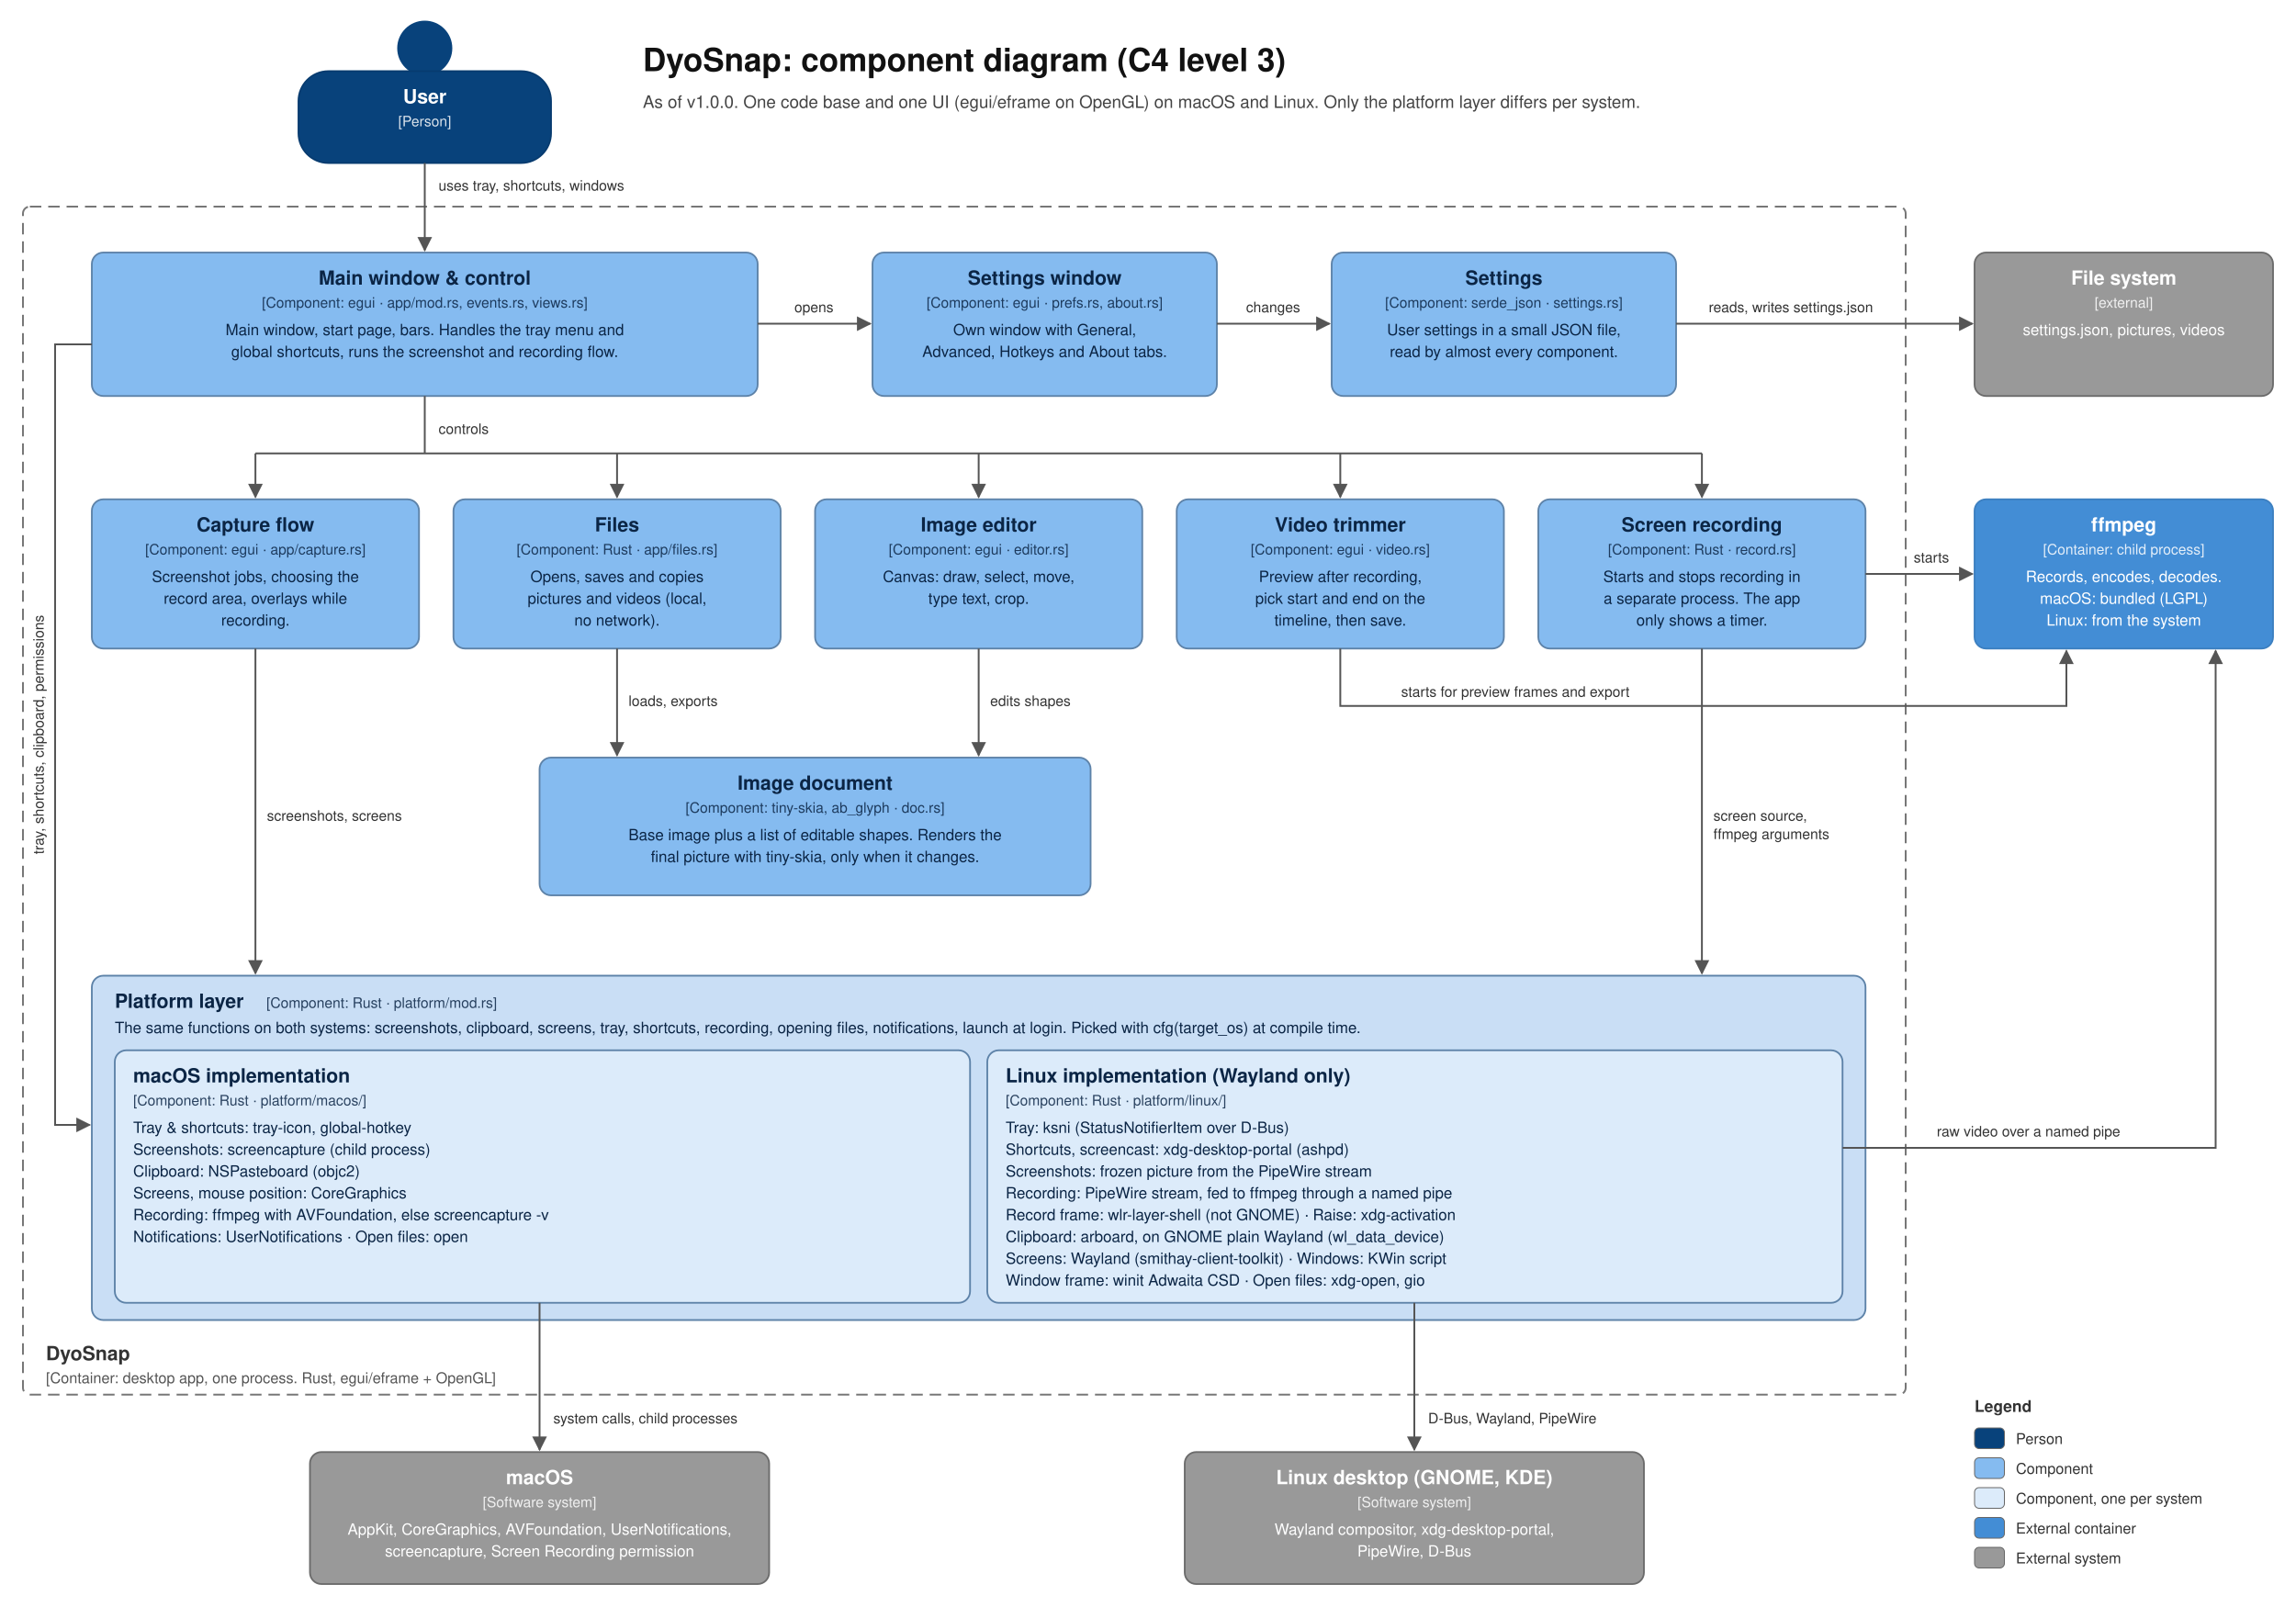
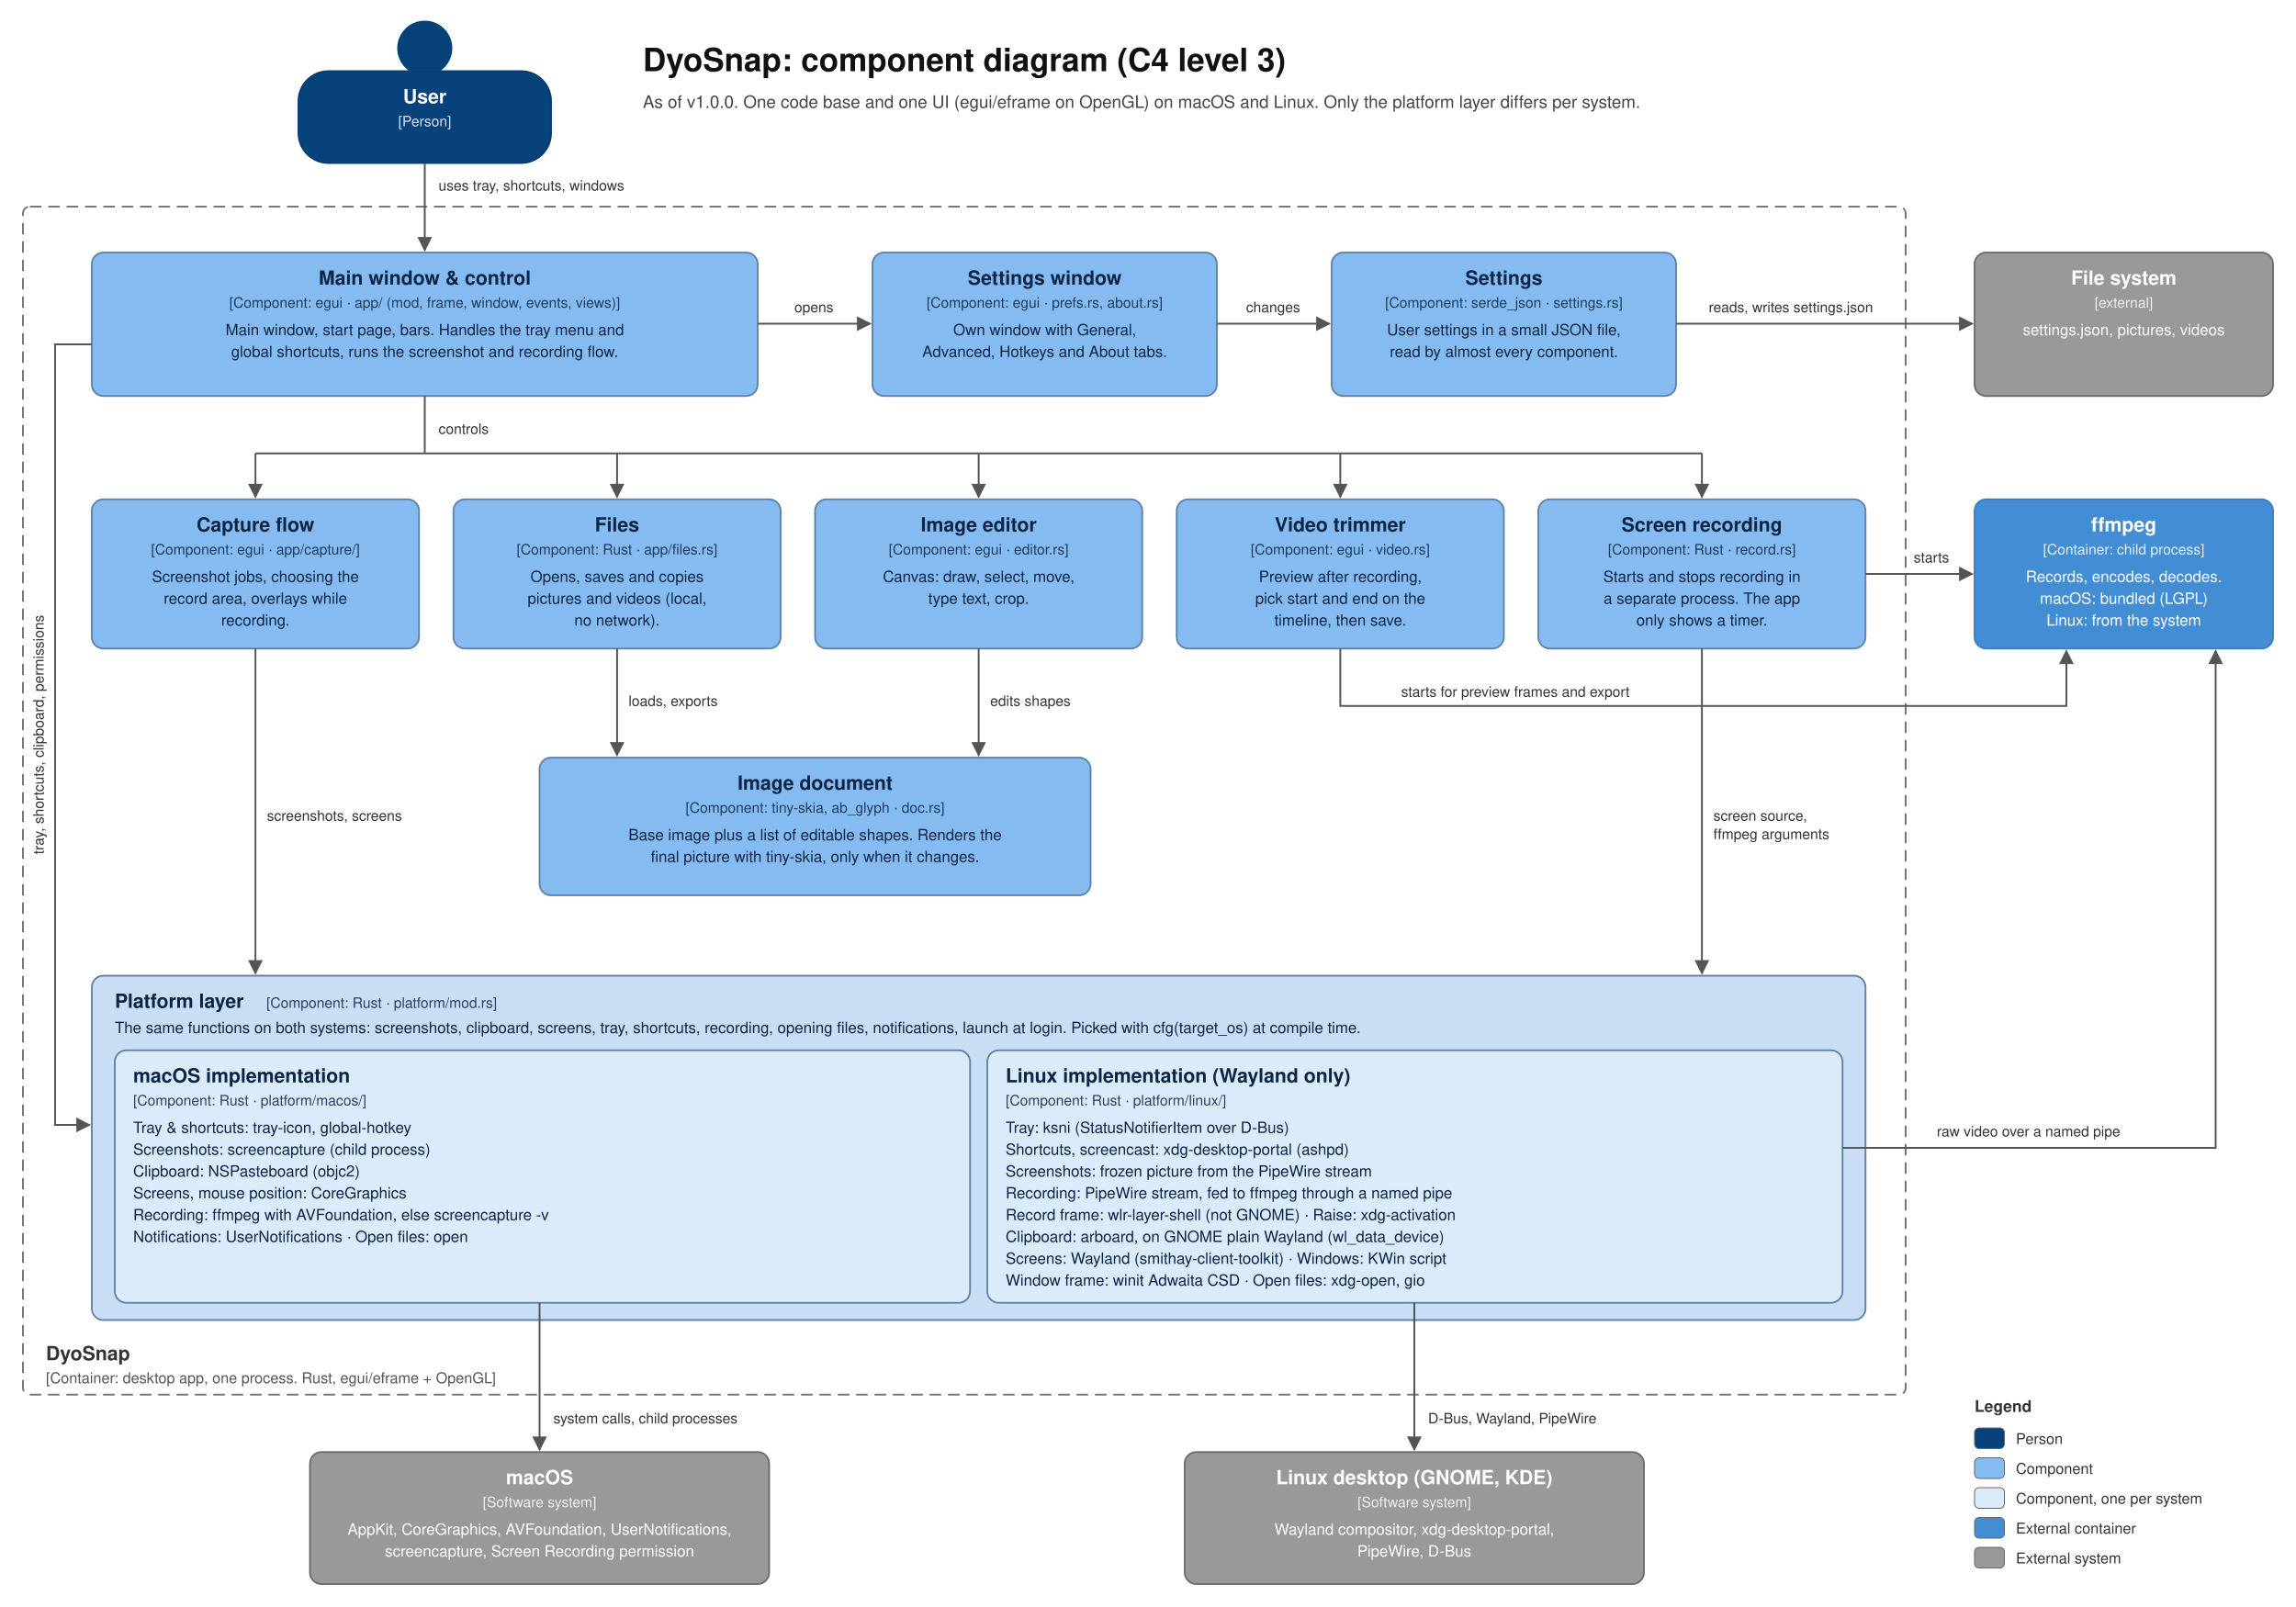
<svg xmlns="http://www.w3.org/2000/svg" width="2000" height="1400" viewBox="0 0 2000 1400" font-family="Helvetica Neue, Helvetica, Arial, sans-serif">
  <defs>
    <marker id="arr" viewBox="0 0 10 10" refX="9" refY="5" markerWidth="8" markerHeight="8" orient="auto-start-reverse">
      <path d="M0 0 L10 5 L0 10 z" fill="#555" />
    </marker>
  </defs>
  <rect width="2000" height="1400" fill="#FFFFFF" />
  <text x="560" y="62" font-size="28" font-weight="700" fill="#111">DyoSnap: component diagram (C4 level 3)</text>
  <text x="560" y="94" font-size="15" fill="#444">As of v1.0.0. One code base and one UI (egui/eframe on OpenGL) on macOS and Linux. Only the platform layer differs per system.</text>
  <circle cx="370" cy="42" r="24" fill="#08427B" />
  <rect x="260" y="62" width="220" height="80" rx="26" fill="#08427B" stroke="#073B6F" stroke-width="1.5" />
  <text x="370.0" y="90" text-anchor="middle" font-size="17" font-weight="700" fill="#FFFFFF">User</text>
  <text x="370.0" y="110" text-anchor="middle" font-size="12.5" fill="#FFFFFF" opacity="0.85">[Person]</text>
  <rect x="20" y="180" width="1640" height="1035" rx="6" fill="none" stroke="#777" stroke-width="1.6" stroke-dasharray="10 6" />
  <text x="40" y="1185" font-size="17" font-weight="700" fill="#333">DyoSnap</text>
  <text x="40" y="1205" font-size="13" fill="#555">[Container: desktop app, one process. Rust, egui/eframe + OpenGL]</text>
  <rect x="80" y="220" width="580" height="125" rx="10" fill="#85BBF0" stroke="#5D82A8" stroke-width="1.5" />
  <text x="370.0" y="248" text-anchor="middle" font-size="17" font-weight="700" fill="#0B2545">Main window &amp; control</text>
-   <text x="370.0" y="268" text-anchor="middle" font-size="12.5" fill="#0B2545" opacity="0.85">[Component: egui · app/mod.rs, events.rs, views.rs]</text>
+   <text x="370.0" y="268" text-anchor="middle" font-size="12.5" fill="#0B2545" opacity="0.85">[Component: egui · app/ (mod, frame, window, events, views)]</text>
  <text x="370.0" y="292" text-anchor="middle" font-size="13.5" fill="#0B2545">Main window, start page, bars. Handles the tray menu and</text>
  <text x="370.0" y="311" text-anchor="middle" font-size="13.5" fill="#0B2545">global shortcuts, runs the screenshot and recording flow.</text>
  <rect x="760" y="220" width="300" height="125" rx="10" fill="#85BBF0" stroke="#5D82A8" stroke-width="1.5" />
  <text x="910.0" y="248" text-anchor="middle" font-size="17" font-weight="700" fill="#0B2545">Settings window</text>
  <text x="910.0" y="268" text-anchor="middle" font-size="12.5" fill="#0B2545" opacity="0.85">[Component: egui · prefs.rs, about.rs]</text>
  <text x="910.0" y="292" text-anchor="middle" font-size="13.5" fill="#0B2545">Own window with General,</text>
  <text x="910.0" y="311" text-anchor="middle" font-size="13.5" fill="#0B2545">Advanced, Hotkeys and About tabs.</text>
  <rect x="1160" y="220" width="300" height="125" rx="10" fill="#85BBF0" stroke="#5D82A8" stroke-width="1.5" />
  <text x="1310.0" y="248" text-anchor="middle" font-size="17" font-weight="700" fill="#0B2545">Settings</text>
  <text x="1310.0" y="268" text-anchor="middle" font-size="12.5" fill="#0B2545" opacity="0.85">[Component: serde_json · settings.rs]</text>
  <text x="1310.0" y="292" text-anchor="middle" font-size="13.5" fill="#0B2545">User settings in a small JSON file,</text>
  <text x="1310.0" y="311" text-anchor="middle" font-size="13.5" fill="#0B2545">read by almost every component.</text>
  <path d="M 660 282 L 758 282" fill="none" stroke="#555" stroke-width="1.6" marker-end="url(#arr)" />
  <text x="709" y="272" text-anchor="middle" font-size="12.5" fill="#333">opens</text>
  <path d="M 1060 282 L 1158 282" fill="none" stroke="#555" stroke-width="1.6" marker-end="url(#arr)" />
  <text x="1109" y="272" text-anchor="middle" font-size="12.5" fill="#333">changes</text>
  <path d="M 370 142 L 370 218" fill="none" stroke="#555" stroke-width="1.6" marker-end="url(#arr)" />
  <text x="382" y="166" text-anchor="start" font-size="12.5" fill="#333">uses tray, shortcuts, windows</text>
  <rect x="80" y="435" width="285" height="130" rx="10" fill="#85BBF0" stroke="#5D82A8" stroke-width="1.5" />
  <text x="222.5" y="463" text-anchor="middle" font-size="17" font-weight="700" fill="#0B2545">Capture flow</text>
-   <text x="222.5" y="483" text-anchor="middle" font-size="12.5" fill="#0B2545" opacity="0.85">[Component: egui · app/capture.rs]</text>
+   <text x="222.5" y="483" text-anchor="middle" font-size="12.5" fill="#0B2545" opacity="0.85">[Component: egui · app/capture/]</text>
  <text x="222.5" y="507" text-anchor="middle" font-size="13.5" fill="#0B2545">Screenshot jobs, choosing the</text>
  <text x="222.5" y="526" text-anchor="middle" font-size="13.5" fill="#0B2545">record area, overlays while</text>
  <text x="222.5" y="545" text-anchor="middle" font-size="13.5" fill="#0B2545">recording.</text>
  <rect x="395" y="435" width="285" height="130" rx="10" fill="#85BBF0" stroke="#5D82A8" stroke-width="1.5" />
  <text x="537.5" y="463" text-anchor="middle" font-size="17" font-weight="700" fill="#0B2545">Files</text>
  <text x="537.5" y="483" text-anchor="middle" font-size="12.5" fill="#0B2545" opacity="0.85">[Component: Rust · app/files.rs]</text>
  <text x="537.5" y="507" text-anchor="middle" font-size="13.5" fill="#0B2545">Opens, saves and copies</text>
  <text x="537.5" y="526" text-anchor="middle" font-size="13.5" fill="#0B2545">pictures and videos (local,</text>
  <text x="537.5" y="545" text-anchor="middle" font-size="13.5" fill="#0B2545">no network).</text>
  <rect x="710" y="435" width="285" height="130" rx="10" fill="#85BBF0" stroke="#5D82A8" stroke-width="1.5" />
  <text x="852.5" y="463" text-anchor="middle" font-size="17" font-weight="700" fill="#0B2545">Image editor</text>
  <text x="852.5" y="483" text-anchor="middle" font-size="12.5" fill="#0B2545" opacity="0.85">[Component: egui · editor.rs]</text>
  <text x="852.5" y="507" text-anchor="middle" font-size="13.5" fill="#0B2545">Canvas: draw, select, move,</text>
  <text x="852.5" y="526" text-anchor="middle" font-size="13.5" fill="#0B2545">type text, crop.</text>
  <rect x="1025" y="435" width="285" height="130" rx="10" fill="#85BBF0" stroke="#5D82A8" stroke-width="1.5" />
  <text x="1167.5" y="463" text-anchor="middle" font-size="17" font-weight="700" fill="#0B2545">Video trimmer</text>
  <text x="1167.5" y="483" text-anchor="middle" font-size="12.5" fill="#0B2545" opacity="0.85">[Component: egui · video.rs]</text>
  <text x="1167.5" y="507" text-anchor="middle" font-size="13.5" fill="#0B2545">Preview after recording,</text>
  <text x="1167.5" y="526" text-anchor="middle" font-size="13.5" fill="#0B2545">pick start and end on the</text>
  <text x="1167.5" y="545" text-anchor="middle" font-size="13.5" fill="#0B2545">timeline, then save.</text>
  <rect x="1340" y="435" width="285" height="130" rx="10" fill="#85BBF0" stroke="#5D82A8" stroke-width="1.5" />
  <text x="1482.5" y="463" text-anchor="middle" font-size="17" font-weight="700" fill="#0B2545">Screen recording</text>
  <text x="1482.5" y="483" text-anchor="middle" font-size="12.5" fill="#0B2545" opacity="0.85">[Component: Rust · record.rs]</text>
  <text x="1482.5" y="507" text-anchor="middle" font-size="13.5" fill="#0B2545">Starts and stops recording in</text>
  <text x="1482.5" y="526" text-anchor="middle" font-size="13.5" fill="#0B2545">a separate process. The app</text>
  <text x="1482.5" y="545" text-anchor="middle" font-size="13.5" fill="#0B2545">only shows a timer.</text>
  <path d="M 370 345 L 370 395" fill="none" stroke="#555" stroke-width="1.6" />
  <path d="M 222.5 395 L 1482.5 395" fill="none" stroke="#555" stroke-width="1.6" />
  <text x="382" y="378" font-size="12.5" fill="#333">controls</text>
  <path d="M 222.5 395 L 222.5 433" fill="none" stroke="#555" stroke-width="1.6" marker-end="url(#arr)" />
  <path d="M 537.5 395 L 537.5 433" fill="none" stroke="#555" stroke-width="1.6" marker-end="url(#arr)" />
  <path d="M 852.5 395 L 852.5 433" fill="none" stroke="#555" stroke-width="1.6" marker-end="url(#arr)" />
  <path d="M 1167.5 395 L 1167.5 433" fill="none" stroke="#555" stroke-width="1.6" marker-end="url(#arr)" />
  <path d="M 1482.5 395 L 1482.5 433" fill="none" stroke="#555" stroke-width="1.6" marker-end="url(#arr)" />
  <rect x="470" y="660" width="480" height="120" rx="10" fill="#85BBF0" stroke="#5D82A8" stroke-width="1.5" />
  <text x="710.0" y="688" text-anchor="middle" font-size="17" font-weight="700" fill="#0B2545">Image document</text>
  <text x="710.0" y="708" text-anchor="middle" font-size="12.5" fill="#0B2545" opacity="0.85">[Component: tiny-skia, ab_glyph · doc.rs]</text>
  <text x="710.0" y="732" text-anchor="middle" font-size="13.5" fill="#0B2545">Base image plus a list of editable shapes. Renders the</text>
  <text x="710.0" y="751" text-anchor="middle" font-size="13.5" fill="#0B2545">final picture with tiny-skia, only when it changes.</text>
  <path d="M 537.5 565 L 537.5 658" fill="none" stroke="#555" stroke-width="1.6" marker-end="url(#arr)" />
  <text x="547.5" y="615" text-anchor="start" font-size="12.5" fill="#333">loads, exports</text>
  <path d="M 852.5 565 L 852.5 658" fill="none" stroke="#555" stroke-width="1.6" marker-end="url(#arr)" />
  <text x="862.5" y="615" text-anchor="start" font-size="12.5" fill="#333">edits shapes</text>
  <rect x="80" y="850" width="1545" height="300" rx="10" fill="#C9DEF5" stroke="#5D82A8" stroke-width="1.5" />
  <text x="100" y="878" font-size="17" font-weight="700" fill="#0B2545">Platform layer</text>
  <text x="232" y="878" font-size="12.5" fill="#0B2545" opacity="0.85">[Component: Rust · platform/mod.rs]</text>
  <text x="100" y="900" font-size="13.5" fill="#0B2545">The same functions on both systems: screenshots, clipboard, screens, tray, shortcuts, recording, opening files, notifications, launch at login. Picked with cfg(target_os) at compile time.</text>
  <rect x="100" y="915" width="745" height="220" rx="10" fill="#DCEBFA" stroke="#5D82A8" stroke-width="1.5" />
  <text x="116" y="943" text-anchor="start" font-size="17" font-weight="700" fill="#0B2545">macOS implementation</text>
  <text x="116" y="963" text-anchor="start" font-size="12.5" fill="#0B2545" opacity="0.85">[Component: Rust · platform/macos/]</text>
  <text x="116" y="987" text-anchor="start" font-size="13.5" fill="#0B2545">Tray &amp; shortcuts: tray-icon, global-hotkey</text>
  <text x="116" y="1006" text-anchor="start" font-size="13.5" fill="#0B2545">Screenshots: screencapture (child process)</text>
  <text x="116" y="1025" text-anchor="start" font-size="13.5" fill="#0B2545">Clipboard: NSPasteboard (objc2)</text>
  <text x="116" y="1044" text-anchor="start" font-size="13.5" fill="#0B2545">Screens, mouse position: CoreGraphics</text>
  <text x="116" y="1063" text-anchor="start" font-size="13.5" fill="#0B2545">Recording: ffmpeg with AVFoundation, else screencapture -v</text>
  <text x="116" y="1082" text-anchor="start" font-size="13.5" fill="#0B2545">Notifications: UserNotifications · Open files: open</text>
  <rect x="860" y="915" width="745" height="220" rx="10" fill="#DCEBFA" stroke="#5D82A8" stroke-width="1.5" />
  <text x="876" y="943" text-anchor="start" font-size="17" font-weight="700" fill="#0B2545">Linux implementation (Wayland only)</text>
  <text x="876" y="963" text-anchor="start" font-size="12.5" fill="#0B2545" opacity="0.85">[Component: Rust · platform/linux/]</text>
  <text x="876" y="987" text-anchor="start" font-size="13.5" fill="#0B2545">Tray: ksni (StatusNotifierItem over D-Bus)</text>
  <text x="876" y="1006" text-anchor="start" font-size="13.5" fill="#0B2545">Shortcuts, screencast: xdg-desktop-portal (ashpd)</text>
  <text x="876" y="1025" text-anchor="start" font-size="13.5" fill="#0B2545">Screenshots: frozen picture from the PipeWire stream</text>
  <text x="876" y="1044" text-anchor="start" font-size="13.5" fill="#0B2545">Recording: PipeWire stream, fed to ffmpeg through a named pipe</text>
  <text x="876" y="1063" text-anchor="start" font-size="13.5" fill="#0B2545">Record frame: wlr-layer-shell (not GNOME) · Raise: xdg-activation</text>
  <text x="876" y="1082" text-anchor="start" font-size="13.5" fill="#0B2545">Clipboard: arboard, on GNOME plain Wayland (wl_data_device)</text>
  <text x="876" y="1101" text-anchor="start" font-size="13.5" fill="#0B2545">Screens: Wayland (smithay-client-toolkit) · Windows: KWin script</text>
  <text x="876" y="1120" text-anchor="start" font-size="13.5" fill="#0B2545">Window frame: winit Adwaita CSD · Open files: xdg-open, gio</text>
  <path d="M 222.5 565 L 222.5 848" fill="none" stroke="#555" stroke-width="1.6" marker-end="url(#arr)" />
  <text x="232.5" y="715" text-anchor="start" font-size="12.5" fill="#333">screenshots, screens</text>
  <path d="M 1482.5 565 L 1482.5 848" fill="none" stroke="#555" stroke-width="1.6" marker-end="url(#arr)" />
  <text x="1492.5" y="715" text-anchor="start" font-size="12.5" fill="#333">screen source,</text>
  <text x="1492.5" y="731" text-anchor="start" font-size="12.5" fill="#333">ffmpeg arguments</text>
  <path d="M 80 300 L 48 300 L 48 980 L 78 980" fill="none" stroke="#555" stroke-width="1.6" marker-end="url(#arr)" />
  <text x="38" y="640" text-anchor="middle" font-size="12.5" fill="#333" transform="rotate(-90 38 640)">tray, shortcuts, clipboard, permissions</text>
  <rect x="1720" y="435" width="260" height="130" rx="10" fill="#438DD5" stroke="#3C7FC0" stroke-width="1.5" />
  <text x="1850.0" y="463" text-anchor="middle" font-size="17" font-weight="700" fill="#FFFFFF">ffmpeg</text>
  <text x="1850.0" y="483" text-anchor="middle" font-size="12.5" fill="#FFFFFF" opacity="0.85">[Container: child process]</text>
  <text x="1850.0" y="507" text-anchor="middle" font-size="13.5" fill="#FFFFFF">Records, encodes, decodes.</text>
  <text x="1850.0" y="526" text-anchor="middle" font-size="13.5" fill="#FFFFFF">macOS: bundled (LGPL)</text>
  <text x="1850.0" y="545" text-anchor="middle" font-size="13.5" fill="#FFFFFF">Linux: from the system</text>
  <path d="M 1625 500 L 1718 500" fill="none" stroke="#555" stroke-width="1.6" marker-end="url(#arr)" />
  <text x="1667" y="490" text-anchor="start" font-size="12.5" fill="#333">starts</text>
  <path d="M 1167.5 565 L 1167.5 615 L 1800 615 L 1800 567" fill="none" stroke="#555" stroke-width="1.6" marker-end="url(#arr)" />
  <text x="1320" y="607" text-anchor="middle" font-size="12.5" fill="#333">starts for preview frames and export</text>
  <path d="M 1605 1000 L 1930 1000 L 1930 567" fill="none" stroke="#555" stroke-width="1.6" marker-end="url(#arr)" />
  <text x="1767" y="990" text-anchor="middle" font-size="12.5" fill="#333">raw video over a named pipe</text>
  <rect x="1720" y="220" width="260" height="125" rx="10" fill="#999999" stroke="#6B6B6B" stroke-width="1.5" />
  <text x="1850.0" y="248" text-anchor="middle" font-size="17" font-weight="700" fill="#FFFFFF">File system</text>
  <text x="1850.0" y="268" text-anchor="middle" font-size="12.5" fill="#FFFFFF" opacity="0.85">[external]</text>
  <text x="1850.0" y="292" text-anchor="middle" font-size="13.5" fill="#FFFFFF">settings.json, pictures, videos</text>
  <path d="M 1460 282 L 1718 282" fill="none" stroke="#555" stroke-width="1.6" marker-end="url(#arr)" />
  <text x="1560" y="272" text-anchor="middle" font-size="12.5" fill="#333">reads, writes settings.json</text>
  <rect x="270" y="1265" width="400" height="115" rx="10" fill="#999999" stroke="#6B6B6B" stroke-width="1.5" />
  <text x="470.0" y="1293" text-anchor="middle" font-size="17" font-weight="700" fill="#FFFFFF">macOS</text>
  <text x="470.0" y="1313" text-anchor="middle" font-size="12.5" fill="#FFFFFF" opacity="0.85">[Software system]</text>
  <text x="470.0" y="1337" text-anchor="middle" font-size="13.5" fill="#FFFFFF">AppKit, CoreGraphics, AVFoundation, UserNotifications,</text>
  <text x="470.0" y="1356" text-anchor="middle" font-size="13.5" fill="#FFFFFF">screencapture, Screen Recording permission</text>
  <rect x="1032" y="1265" width="400" height="115" rx="10" fill="#999999" stroke="#6B6B6B" stroke-width="1.5" />
  <text x="1232.0" y="1293" text-anchor="middle" font-size="17" font-weight="700" fill="#FFFFFF">Linux desktop (GNOME, KDE)</text>
  <text x="1232.0" y="1313" text-anchor="middle" font-size="12.5" fill="#FFFFFF" opacity="0.85">[Software system]</text>
  <text x="1232.0" y="1337" text-anchor="middle" font-size="13.5" fill="#FFFFFF">Wayland compositor, xdg-desktop-portal,</text>
  <text x="1232.0" y="1356" text-anchor="middle" font-size="13.5" fill="#FFFFFF">PipeWire, D-Bus</text>
  <path d="M 470 1135 L 470 1263" fill="none" stroke="#555" stroke-width="1.6" marker-end="url(#arr)" />
  <text x="482" y="1240" text-anchor="start" font-size="12.5" fill="#333">system calls, child processes</text>
  <path d="M 1232 1135 L 1232 1263" fill="none" stroke="#555" stroke-width="1.6" marker-end="url(#arr)" />
  <text x="1244" y="1240" text-anchor="start" font-size="12.5" fill="#333">D-Bus, Wayland, PipeWire</text>
  <text x="1720" y="1230" font-size="14" font-weight="700" fill="#333">Legend</text>
  <rect x="1720" y="1244" width="26" height="18" rx="4" fill="#08427B" stroke="#666" stroke-width="0.8" />
  <text x="1756" y="1258" font-size="13" fill="#333">Person</text>
  <rect x="1720" y="1270" width="26" height="18" rx="4" fill="#85BBF0" stroke="#666" stroke-width="0.8" />
  <text x="1756" y="1284" font-size="13" fill="#333">Component</text>
  <rect x="1720" y="1296" width="26" height="18" rx="4" fill="#DCEBFA" stroke="#666" stroke-width="0.8" />
  <text x="1756" y="1310" font-size="13" fill="#333">Component, one per system</text>
  <rect x="1720" y="1322" width="26" height="18" rx="4" fill="#438DD5" stroke="#666" stroke-width="0.8" />
  <text x="1756" y="1336" font-size="13" fill="#333">External container</text>
  <rect x="1720" y="1348" width="26" height="18" rx="4" fill="#999999" stroke="#666" stroke-width="0.8" />
  <text x="1756" y="1362" font-size="13" fill="#333">External system</text>
</svg>
